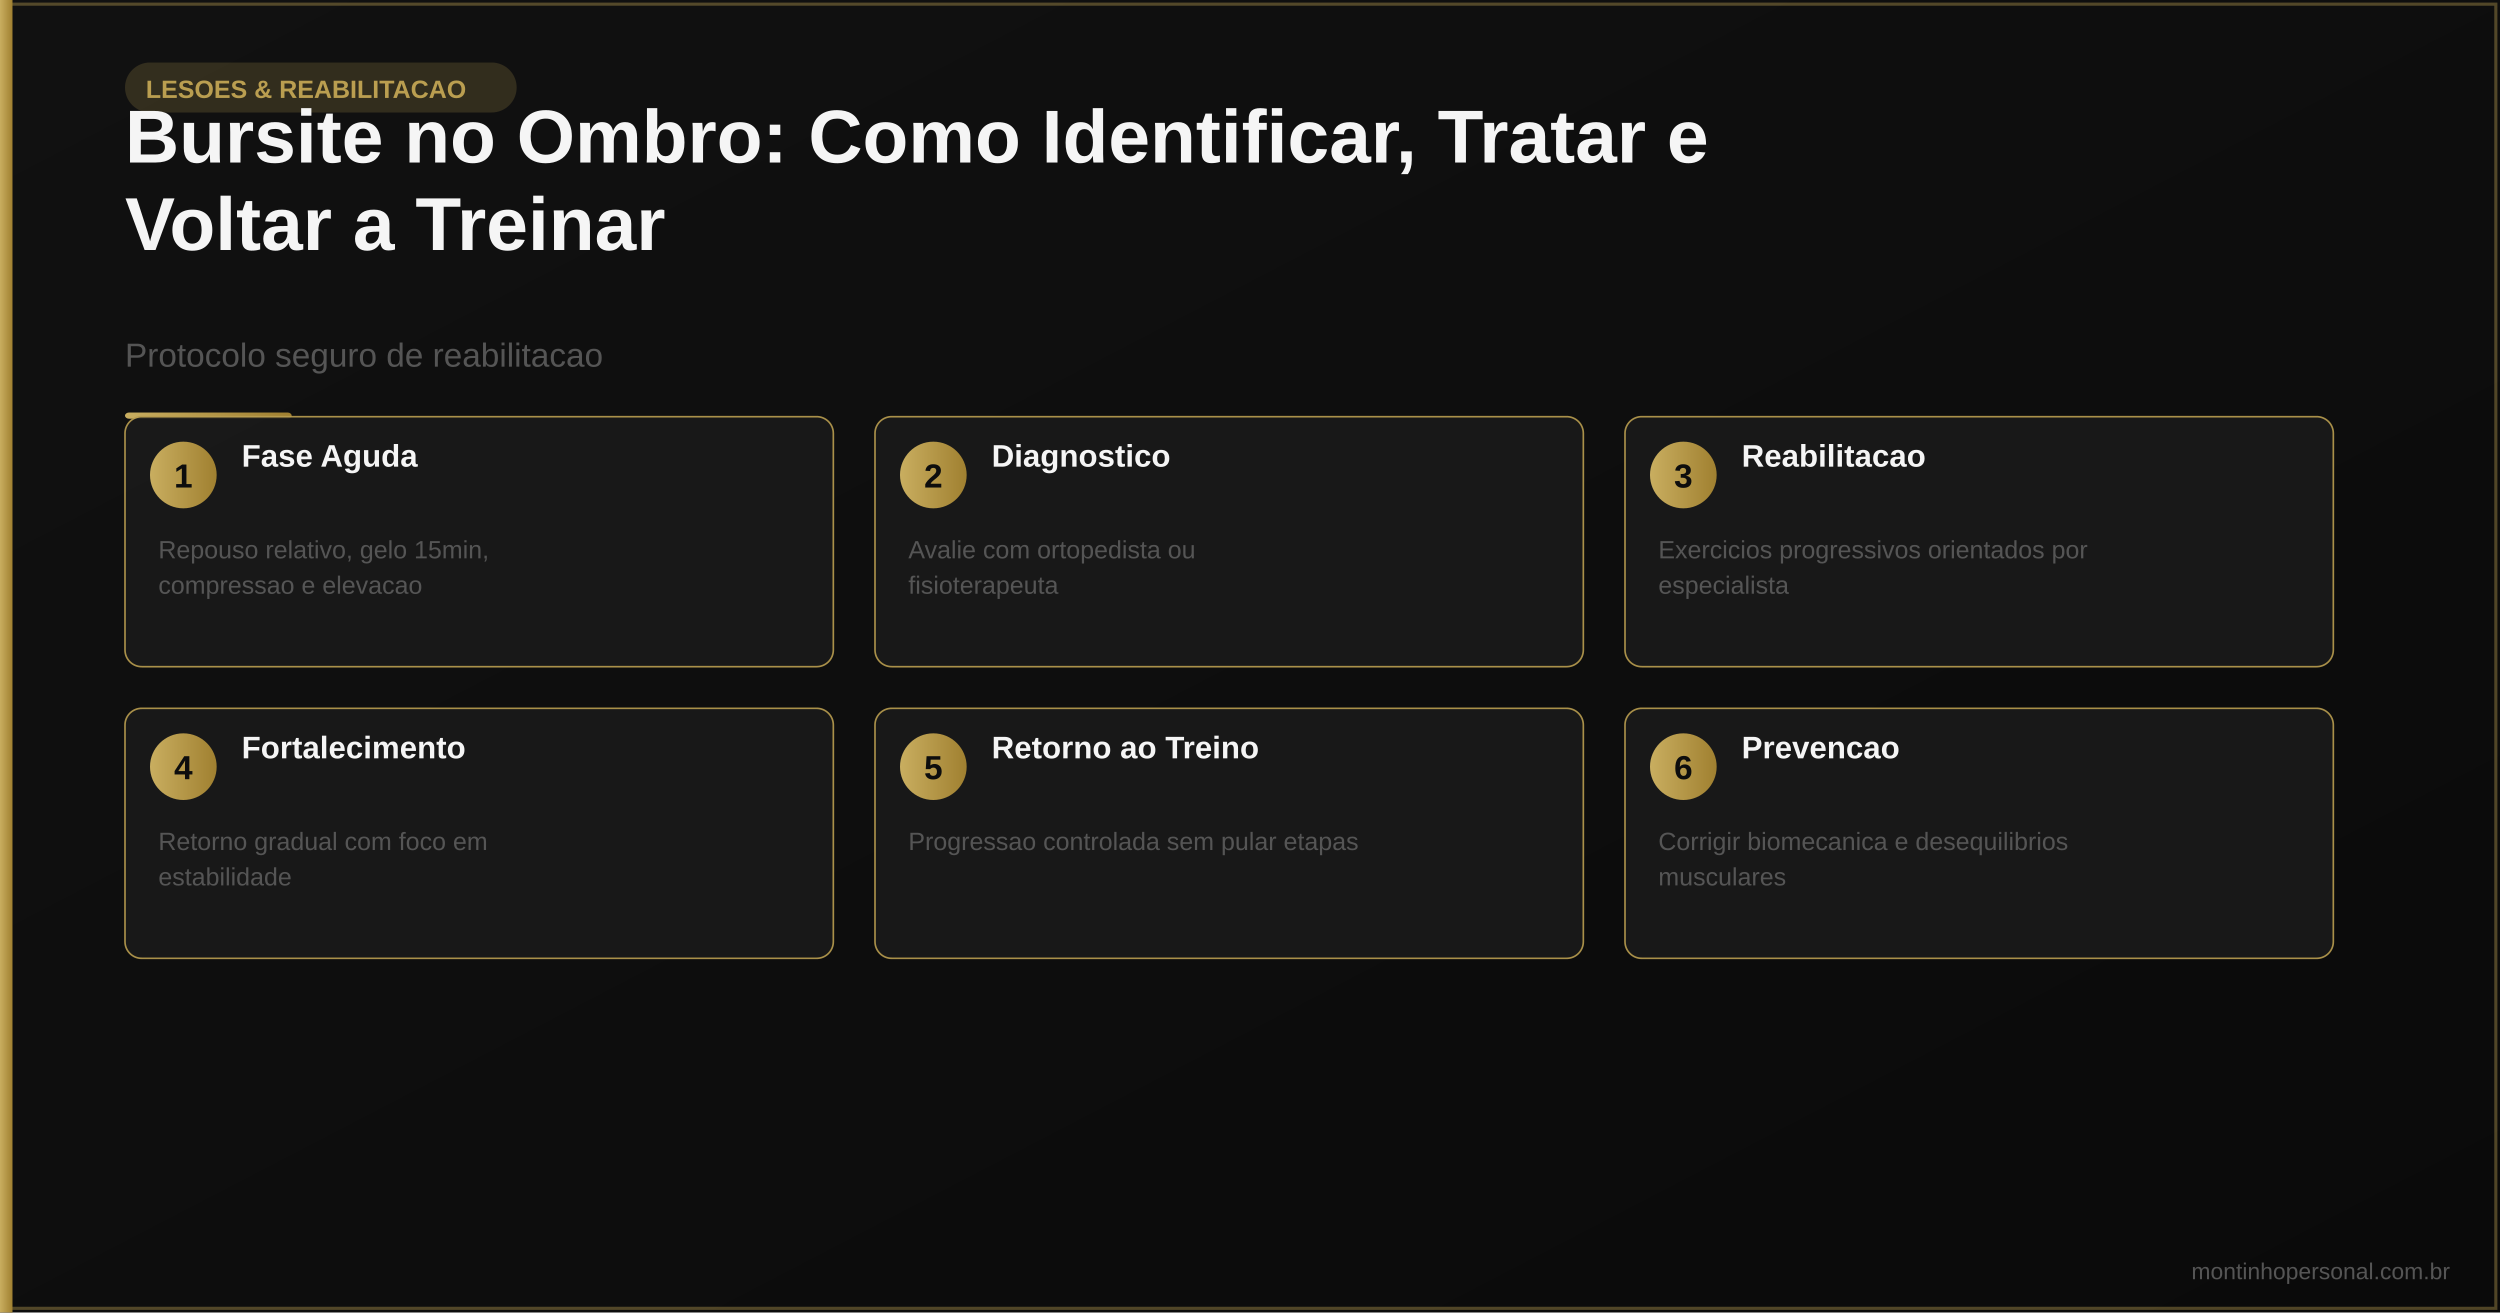
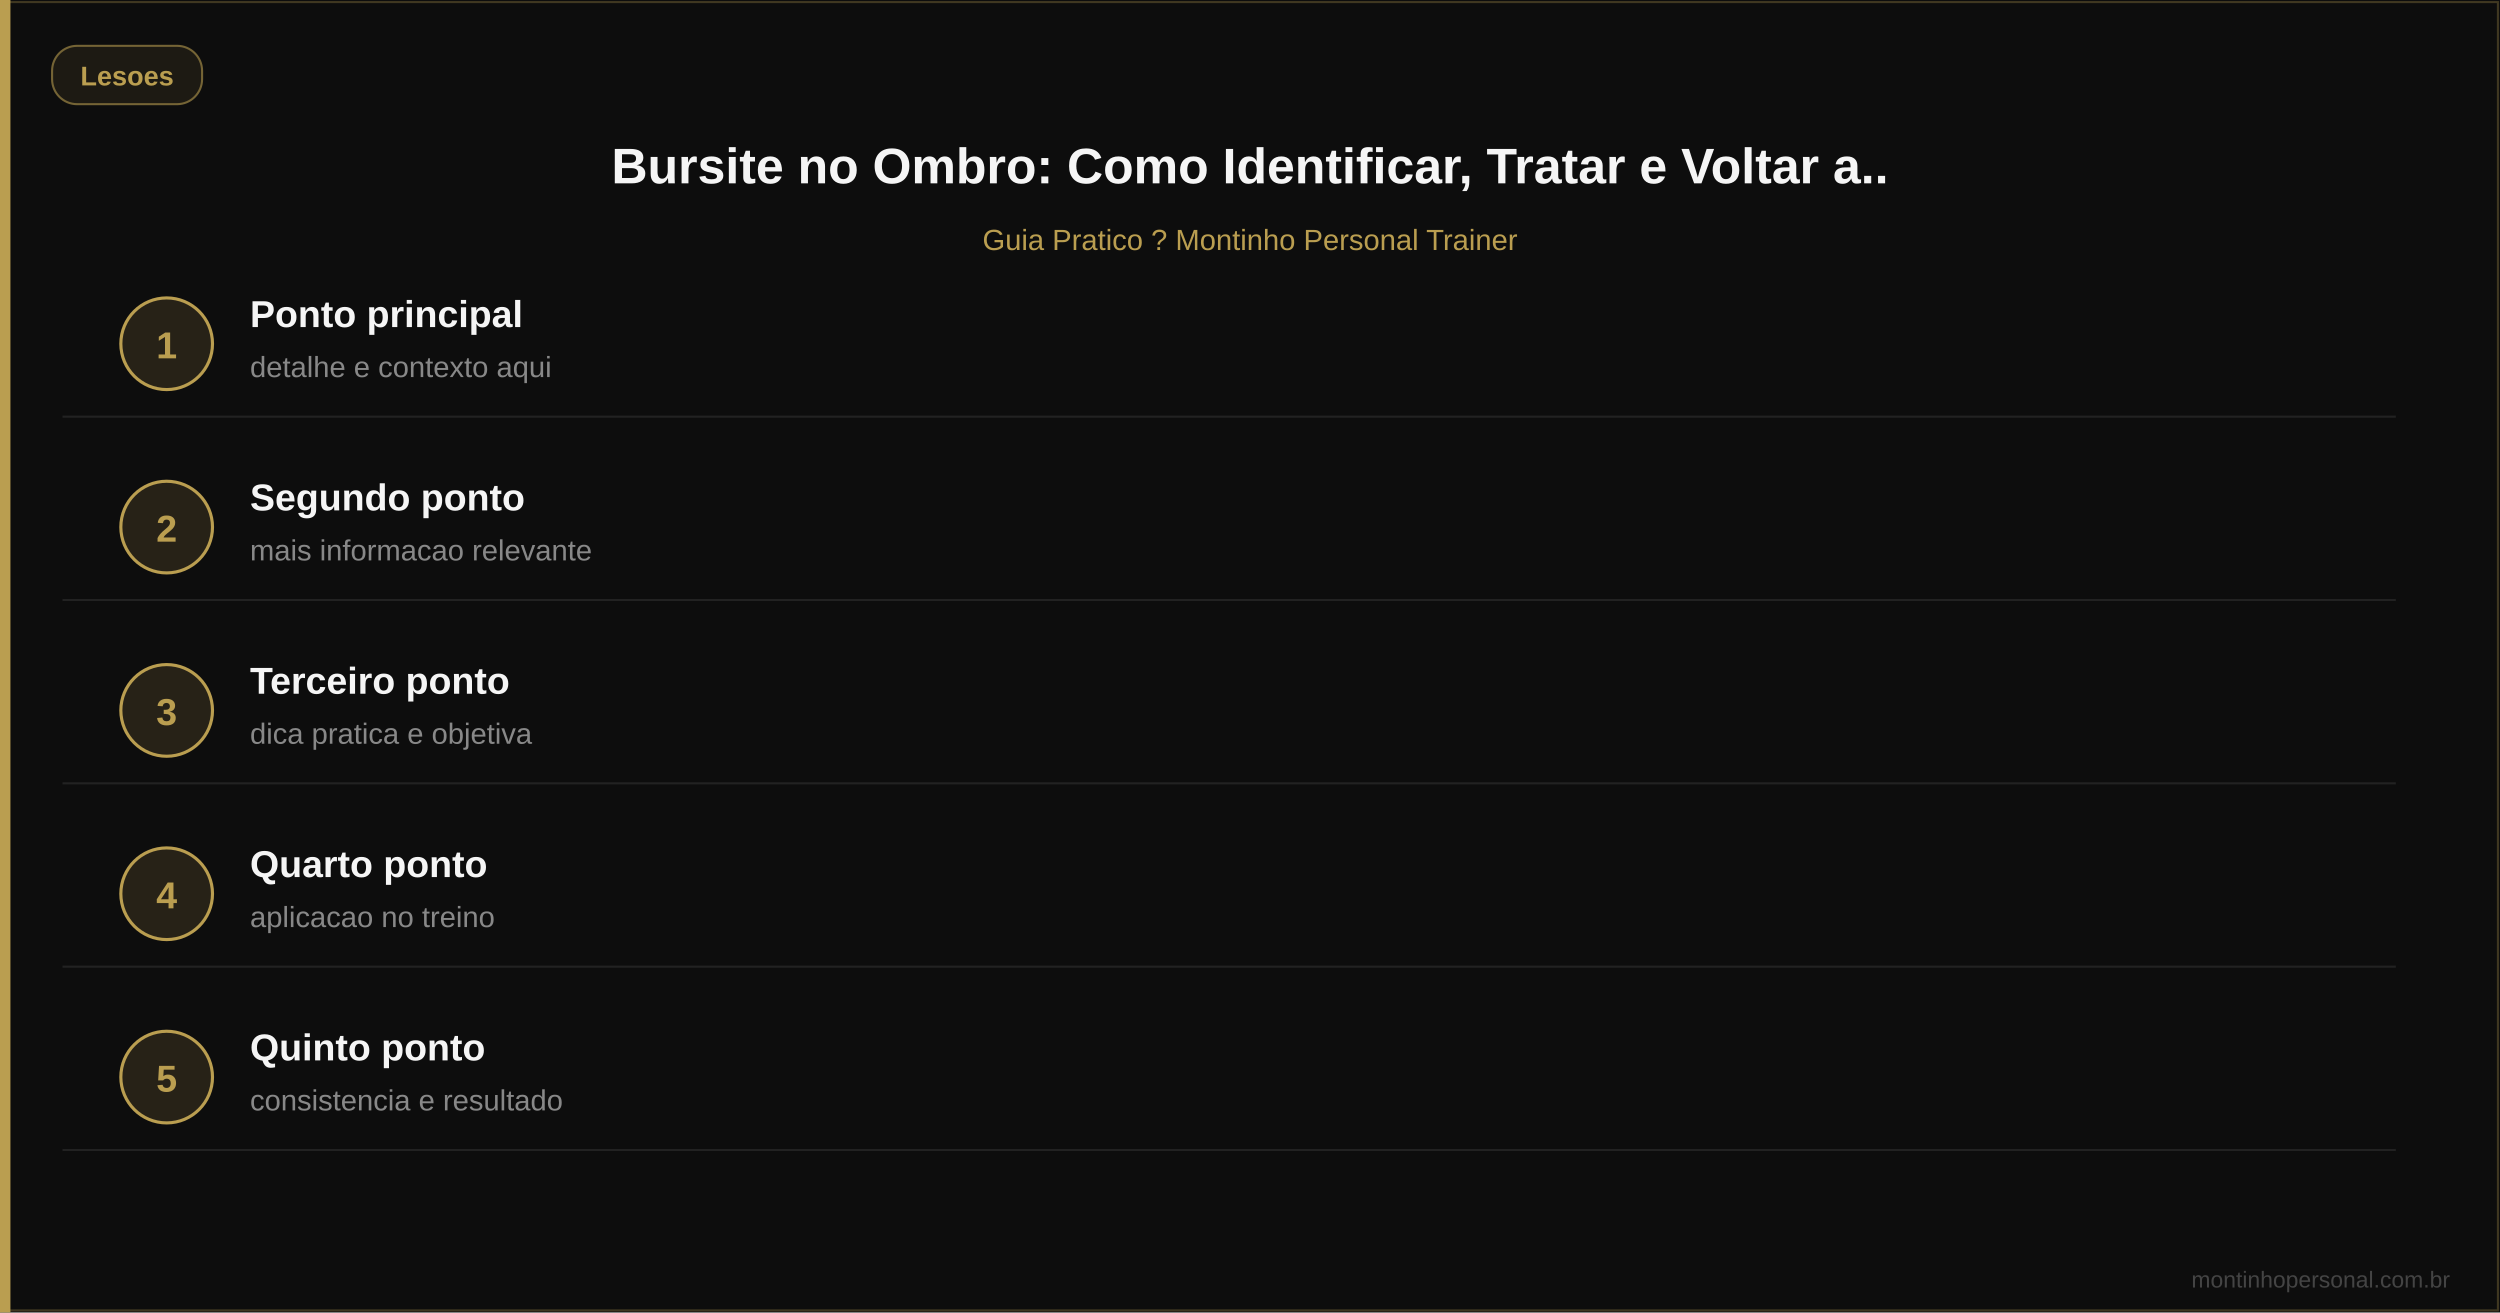
<svg xmlns="http://www.w3.org/2000/svg" viewBox="0 0 1200 630" width="1200" height="630" role="img" aria-label="Bursite no Ombro: Como Identificar, Tratar e Voltar a Treinar">
-   <defs>
-     <linearGradient id="bg" x1="0" y1="0" x2="1" y2="1">
-       <stop offset="0%" stop-color="#111111" />
-       <stop offset="100%" stop-color="#0a0a0a" />
-     </linearGradient>
-     <linearGradient id="gold" x1="0" y1="0" x2="1" y2="0">
-       <stop offset="0%" stop-color="#C9AE60" />
-       <stop offset="100%" stop-color="#A08030" />
-     </linearGradient>
-   </defs>
-   <rect width="1200" height="630" fill="url(#bg)" />
-   <rect x="2" y="2" width="1196" height="626" fill="none" stroke="#BA9E50" stroke-width="1.5" opacity="0.4" />
-   <rect x="0" y="0" width="6" height="630" fill="url(#gold)" />
-   <text x="1176" y="614" font-family="Arial,sans-serif" font-size="11" fill="#555555" text-anchor="end">montinhopersonal.com.br</text>
-   <rect x="60" y="30" width="188" height="24" rx="12" fill="#BA9E50" opacity="0.2" />
-   <text x="70" y="47" font-family="Arial,sans-serif" font-size="12" fill="#BA9E50" font-weight="bold">LESOES &amp; REABILITACAO</text>
-   <text x="60" y="78" font-family="Arial,sans-serif" font-size="36" fill="#F5F5F5" font-weight="bold">Bursite no Ombro: Como Identificar, Tratar e</text>
-   <text x="60" y="120" font-family="Arial,sans-serif" font-size="36" fill="#F5F5F5" font-weight="bold">Voltar a Treinar</text>
-   <text x="60" y="176" font-family="Arial,sans-serif" font-size="16" fill="#555555">Protocolo seguro de reabilitacao</text>
-   <rect x="60" y="198" width="80" height="3" rx="2" fill="url(#gold)" />
-   <rect x="60" y="200" width="340" height="120" rx="8" fill="#1a1a1a" stroke="#BA9E50" stroke-width="0.8" opacity="0.9" />
-   <circle cx="88" cy="228" r="16" fill="url(#gold)" />
-   <text x="88" y="234" font-family="Arial,sans-serif" font-size="16" fill="#0d0d0d" text-anchor="middle" font-weight="bold">1</text>
-   <text x="116" y="224" font-family="Arial,sans-serif" font-size="15" fill="#F5F5F5" font-weight="bold">Fase Aguda</text>
-   <text x="76" y="268" font-family="Arial,sans-serif" font-size="12" fill="#555555">Repouso relativo, gelo 15min,</text>
-   <text x="76" y="285" font-family="Arial,sans-serif" font-size="12" fill="#555555">compressao e elevacao</text>
-   <rect x="420" y="200" width="340" height="120" rx="8" fill="#1a1a1a" stroke="#BA9E50" stroke-width="0.8" opacity="0.9" />
-   <circle cx="448" cy="228" r="16" fill="url(#gold)" />
-   <text x="448" y="234" font-family="Arial,sans-serif" font-size="16" fill="#0d0d0d" text-anchor="middle" font-weight="bold">2</text>
-   <text x="476" y="224" font-family="Arial,sans-serif" font-size="15" fill="#F5F5F5" font-weight="bold">Diagnostico</text>
-   <text x="436" y="268" font-family="Arial,sans-serif" font-size="12" fill="#555555">Avalie com ortopedista ou</text>
-   <text x="436" y="285" font-family="Arial,sans-serif" font-size="12" fill="#555555">fisioterapeuta</text>
-   <rect x="780" y="200" width="340" height="120" rx="8" fill="#1a1a1a" stroke="#BA9E50" stroke-width="0.8" opacity="0.9" />
-   <circle cx="808" cy="228" r="16" fill="url(#gold)" />
-   <text x="808" y="234" font-family="Arial,sans-serif" font-size="16" fill="#0d0d0d" text-anchor="middle" font-weight="bold">3</text>
-   <text x="836" y="224" font-family="Arial,sans-serif" font-size="15" fill="#F5F5F5" font-weight="bold">Reabilitacao</text>
-   <text x="796" y="268" font-family="Arial,sans-serif" font-size="12" fill="#555555">Exercicios progressivos orientados por</text>
-   <text x="796" y="285" font-family="Arial,sans-serif" font-size="12" fill="#555555">especialista</text>
-   <rect x="60" y="340" width="340" height="120" rx="8" fill="#1a1a1a" stroke="#BA9E50" stroke-width="0.8" opacity="0.9" />
-   <circle cx="88" cy="368" r="16" fill="url(#gold)" />
-   <text x="88" y="374" font-family="Arial,sans-serif" font-size="16" fill="#0d0d0d" text-anchor="middle" font-weight="bold">4</text>
-   <text x="116" y="364" font-family="Arial,sans-serif" font-size="15" fill="#F5F5F5" font-weight="bold">Fortalecimento</text>
-   <text x="76" y="408" font-family="Arial,sans-serif" font-size="12" fill="#555555">Retorno gradual com foco em</text>
-   <text x="76" y="425" font-family="Arial,sans-serif" font-size="12" fill="#555555">estabilidade</text>
-   <rect x="420" y="340" width="340" height="120" rx="8" fill="#1a1a1a" stroke="#BA9E50" stroke-width="0.8" opacity="0.9" />
-   <circle cx="448" cy="368" r="16" fill="url(#gold)" />
-   <text x="448" y="374" font-family="Arial,sans-serif" font-size="16" fill="#0d0d0d" text-anchor="middle" font-weight="bold">5</text>
-   <text x="476" y="364" font-family="Arial,sans-serif" font-size="15" fill="#F5F5F5" font-weight="bold">Retorno ao Treino</text>
-   <text x="436" y="408" font-family="Arial,sans-serif" font-size="12" fill="#555555">Progressao controlada sem pular etapas</text>
-   <rect x="780" y="340" width="340" height="120" rx="8" fill="#1a1a1a" stroke="#BA9E50" stroke-width="0.8" opacity="0.9" />
-   <circle cx="808" cy="368" r="16" fill="url(#gold)" />
-   <text x="808" y="374" font-family="Arial,sans-serif" font-size="16" fill="#0d0d0d" text-anchor="middle" font-weight="bold">6</text>
-   <text x="836" y="364" font-family="Arial,sans-serif" font-size="15" fill="#F5F5F5" font-weight="bold">Prevencao</text>
-   <text x="796" y="408" font-family="Arial,sans-serif" font-size="12" fill="#555555">Corrigir biomecanica e desequilibrios</text>
-   <text x="796" y="425" font-family="Arial,sans-serif" font-size="12" fill="#555555">musculares</text>
+   <rect width="1200" height="630" fill="#0d0d0d" />
+   <rect x="0" y="0" width="5" height="630" fill="#BA9E50" />
+   <rect x="1" y="1" width="1198" height="628" fill="none" stroke="#BA9E50" stroke-width="1" opacity="0.3" />
+   <rect x="25" y="22" width="72" height="28" rx="12" fill="#BA9E50" fill-opacity="0.15" stroke="#BA9E50" stroke-width="1" opacity="0.6" />
+   <text x="61" y="41" font-family="Arial,sans-serif" font-size="13" fill="#BA9E50" text-anchor="middle" font-weight="600">Lesoes</text>
+   <text x="600" y="88" font-family="Arial,sans-serif" font-size="24" fill="#F5F5F5" text-anchor="middle" font-weight="bold">Bursite no Ombro: Como Identificar, Tratar e Voltar a..</text>
+   <text x="600" y="120" font-family="Arial,sans-serif" font-size="14" fill="#BA9E50" text-anchor="middle">Guia Pratico ? Montinho Personal Trainer</text>
+   <circle cx="80" cy="165" r="22" fill="#BA9E50" fill-opacity="0.15" stroke="#BA9E50" stroke-width="1.5" />
+   <text x="80" y="172" font-family="Arial,sans-serif" font-size="18" fill="#BA9E50" text-anchor="middle" font-weight="bold">1</text>
+   <text x="120" y="157" font-family="Arial,sans-serif" font-size="18" fill="#F5F5F5" font-weight="bold">Ponto principal</text>
+   <text x="120" y="181" font-family="Arial,sans-serif" font-size="14" fill="#888888">detalhe e contexto aqui</text>
+   <line x1="30" y1="200" x2="1150" y2="200" stroke="#222" stroke-width="1" />
+   <circle cx="80" cy="253" r="22" fill="#BA9E50" fill-opacity="0.15" stroke="#BA9E50" stroke-width="1.5" />
+   <text x="80" y="260" font-family="Arial,sans-serif" font-size="18" fill="#BA9E50" text-anchor="middle" font-weight="bold">2</text>
+   <text x="120" y="245" font-family="Arial,sans-serif" font-size="18" fill="#F5F5F5" font-weight="bold">Segundo ponto</text>
+   <text x="120" y="269" font-family="Arial,sans-serif" font-size="14" fill="#888888">mais informacao relevante</text>
+   <line x1="30" y1="288" x2="1150" y2="288" stroke="#222" stroke-width="1" />
+   <circle cx="80" cy="341" r="22" fill="#BA9E50" fill-opacity="0.15" stroke="#BA9E50" stroke-width="1.5" />
+   <text x="80" y="348" font-family="Arial,sans-serif" font-size="18" fill="#BA9E50" text-anchor="middle" font-weight="bold">3</text>
+   <text x="120" y="333" font-family="Arial,sans-serif" font-size="18" fill="#F5F5F5" font-weight="bold">Terceiro ponto</text>
+   <text x="120" y="357" font-family="Arial,sans-serif" font-size="14" fill="#888888">dica pratica e objetiva</text>
+   <line x1="30" y1="376" x2="1150" y2="376" stroke="#222" stroke-width="1" />
+   <circle cx="80" cy="429" r="22" fill="#BA9E50" fill-opacity="0.15" stroke="#BA9E50" stroke-width="1.5" />
+   <text x="80" y="436" font-family="Arial,sans-serif" font-size="18" fill="#BA9E50" text-anchor="middle" font-weight="bold">4</text>
+   <text x="120" y="421" font-family="Arial,sans-serif" font-size="18" fill="#F5F5F5" font-weight="bold">Quarto ponto</text>
+   <text x="120" y="445" font-family="Arial,sans-serif" font-size="14" fill="#888888">aplicacao no treino</text>
+   <line x1="30" y1="464" x2="1150" y2="464" stroke="#222" stroke-width="1" />
+   <circle cx="80" cy="517" r="22" fill="#BA9E50" fill-opacity="0.15" stroke="#BA9E50" stroke-width="1.5" />
+   <text x="80" y="524" font-family="Arial,sans-serif" font-size="18" fill="#BA9E50" text-anchor="middle" font-weight="bold">5</text>
+   <text x="120" y="509" font-family="Arial,sans-serif" font-size="18" fill="#F5F5F5" font-weight="bold">Quinto ponto</text>
+   <text x="120" y="533" font-family="Arial,sans-serif" font-size="14" fill="#888888">consistencia e resultado</text>
+   <line x1="30" y1="552" x2="1150" y2="552" stroke="#222" stroke-width="1" />
+   <text x="1176" y="618" font-family="Arial,sans-serif" font-size="11" fill="#444" text-anchor="end">montinhopersonal.com.br</text>
</svg>
